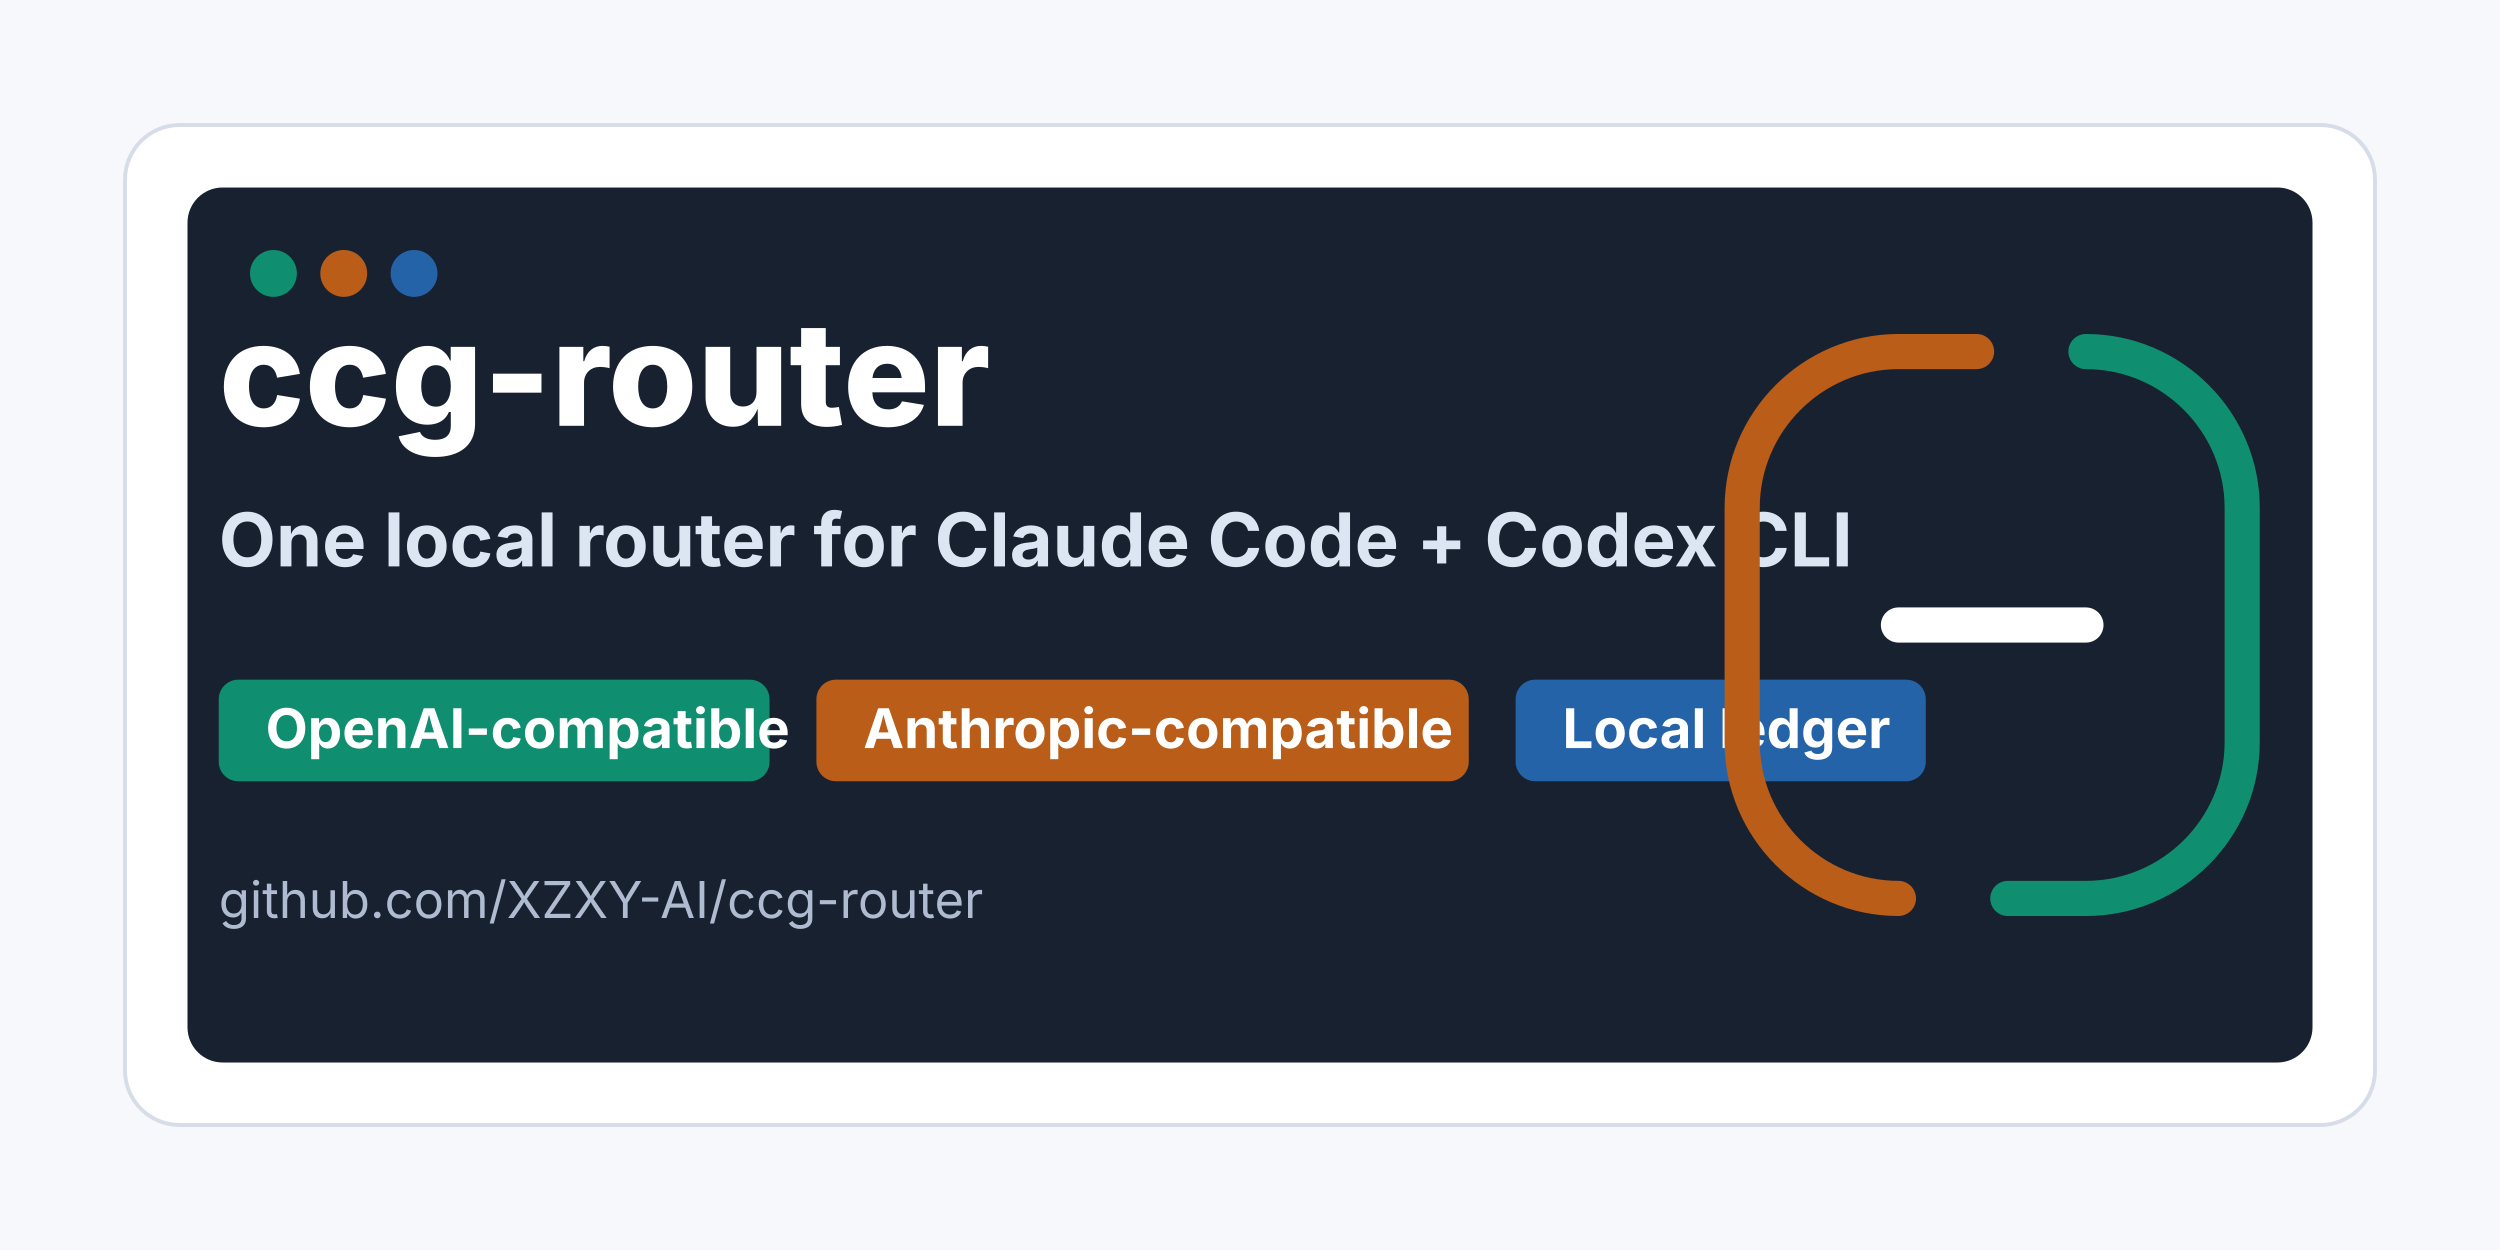
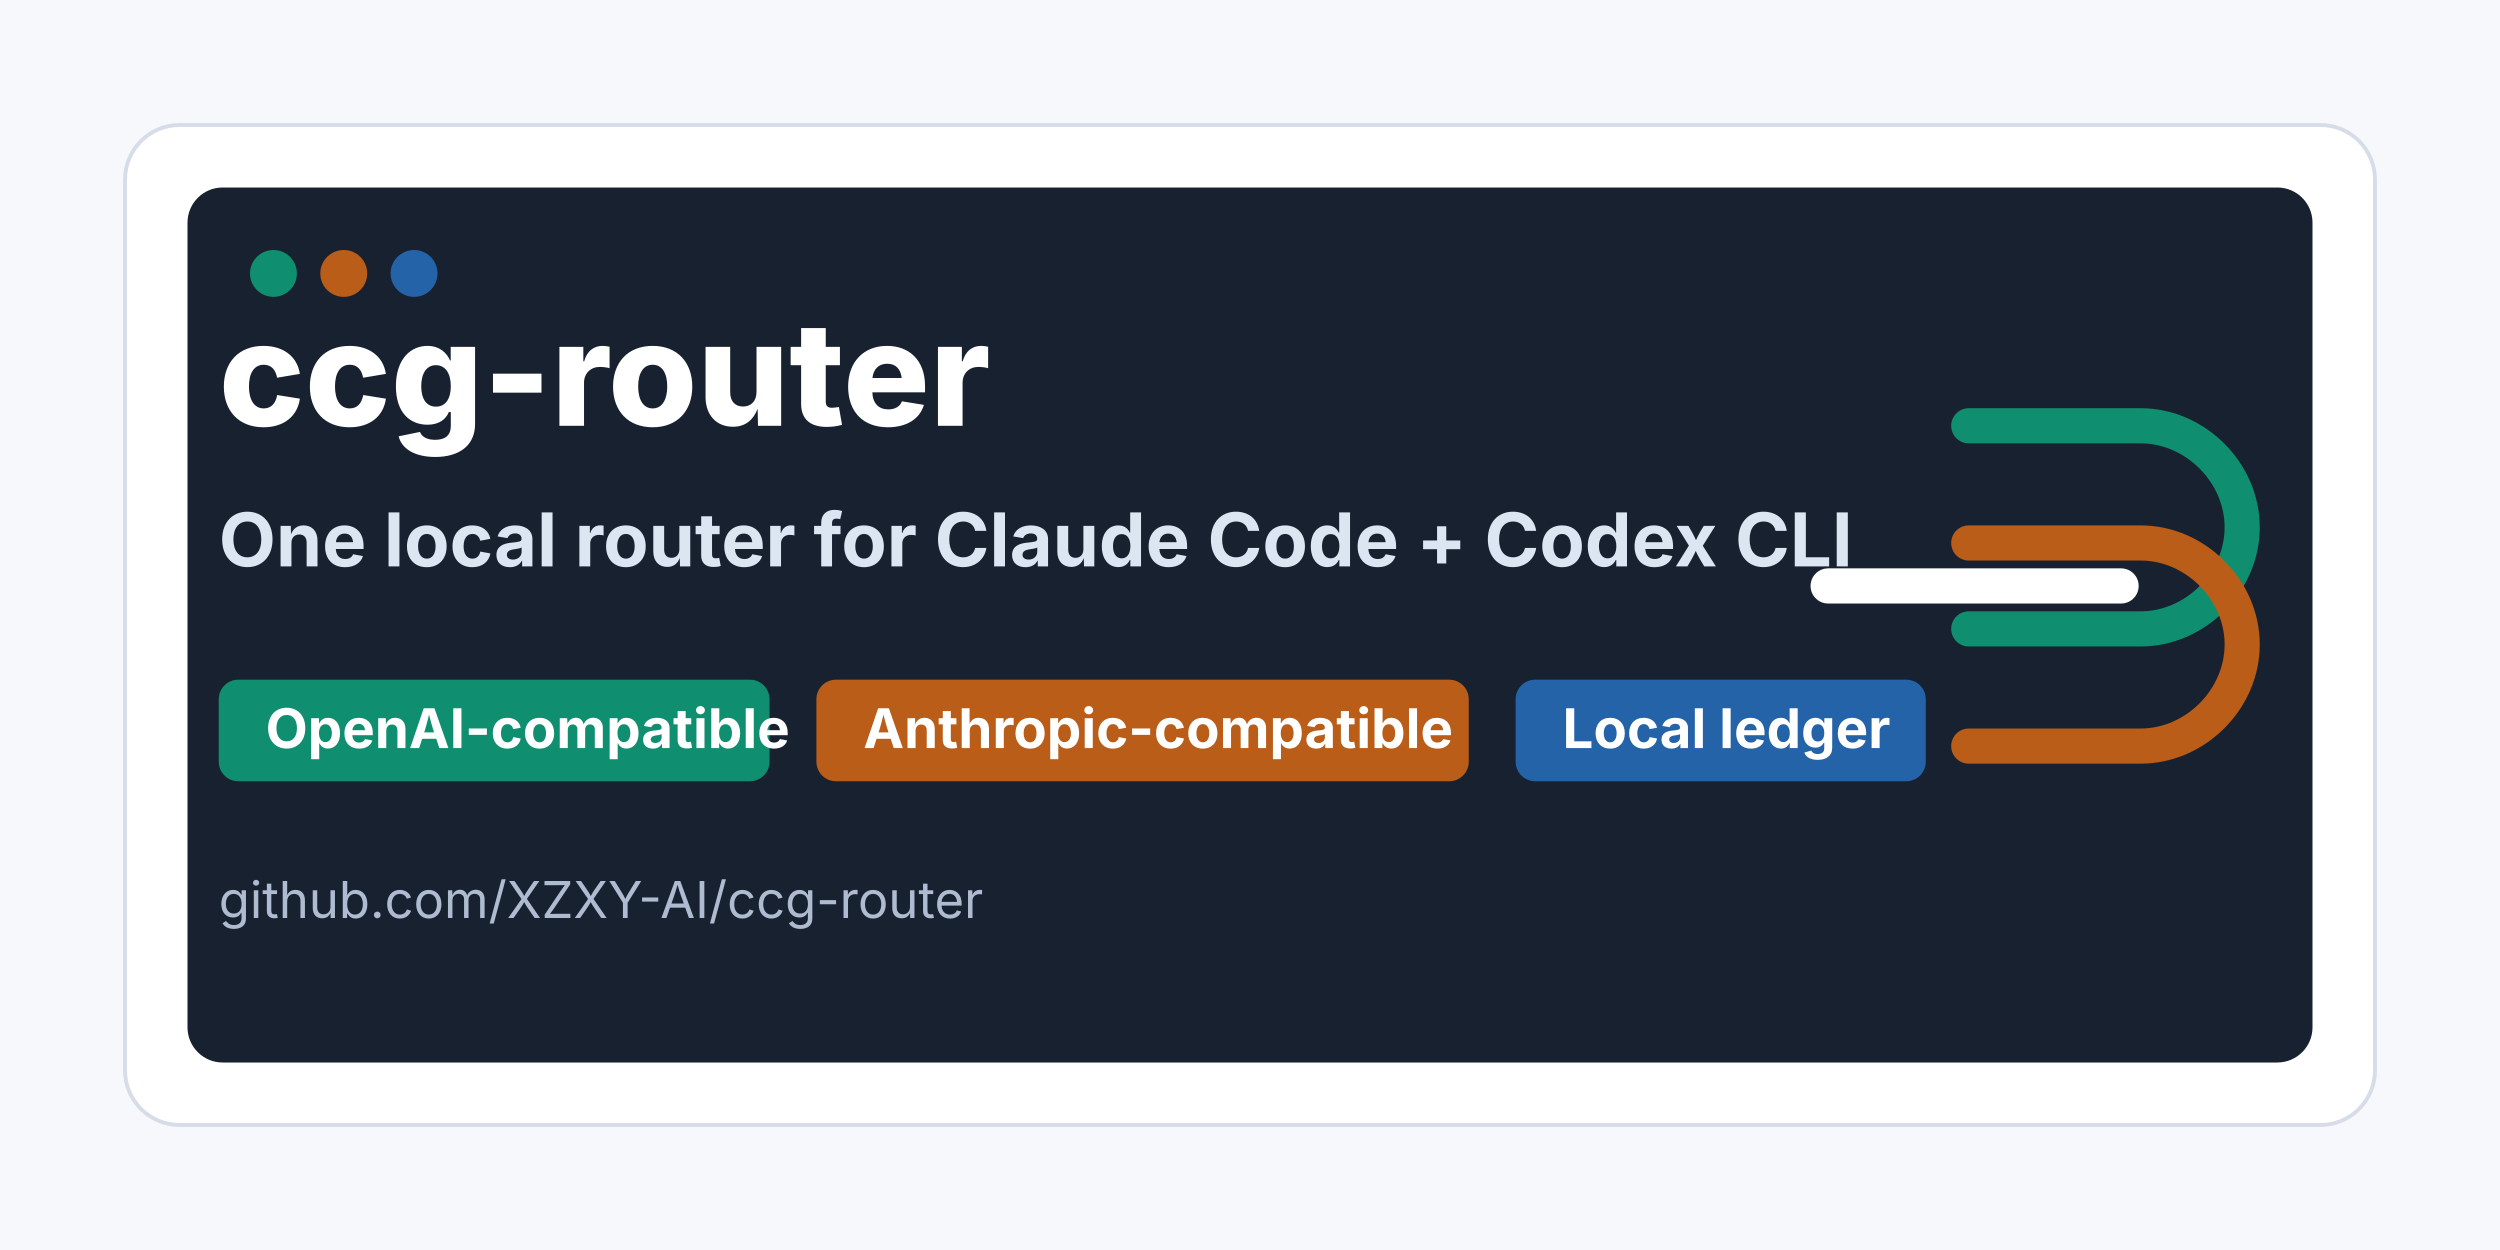
<svg xmlns="http://www.w3.org/2000/svg" width="1280" height="640" viewBox="0 0 1280 640" role="img" aria-labelledby="title desc">
  <rect width="1280" height="640" fill="#f7f8fb" />
  <rect x="64" y="64" width="1152" height="512" rx="28" fill="#ffffff" stroke="#d6dde8" stroke-width="2" />
  <rect x="96" y="96" width="1088" height="448" rx="18" fill="#18212f" />
  <circle cx="140" cy="140" r="12" fill="#0f8f6f" />
  <circle cx="176" cy="140" r="12" fill="#b95d18" />
  <circle cx="212" cy="140" r="12" fill="#2563a9" />
  <text x="112" y="218" fill="#ffffff" font-family="Inter, Segoe UI, Arial, sans-serif" font-size="74" font-weight="800">ccg-router</text>
  <text x="112" y="290" fill="#dce6f3" font-family="Inter, Segoe UI, Arial, sans-serif" font-size="38" font-weight="650">One local router for Claude Code + Codex CLI</text>
  <g font-family="Inter, Segoe UI, Arial, sans-serif" font-size="28" font-weight="650">
    <rect x="112" y="348" width="282" height="52" rx="10" fill="#0f8f6f" />
    <text x="136" y="383" fill="#ffffff">OpenAI-compatible</text>
    <rect x="418" y="348" width="334" height="52" rx="10" fill="#b95d18" />
    <text x="442" y="383" fill="#ffffff">Anthropic-compatible</text>
    <rect x="776" y="348" width="210" height="52" rx="10" fill="#2563a9" />
    <text x="800" y="383" fill="#ffffff">Local ledger</text>
  </g>
  <text x="112" y="470" fill="#aebbd0" font-family="Inter, Segoe UI, Arial, sans-serif" font-size="26">github.com/XZXY-AI/ccg-router</text>
-   <path d="M1068 180c44 0 80 36 80 80v120c0 44-36 80-80 80h-40" fill="none" stroke="#0f8f6f" stroke-width="18" stroke-linecap="round" />
-   <path d="M1012 180h-40c-44 0-80 36-80 80v120c0 44 36 80 80 80" fill="none" stroke="#b95d18" stroke-width="18" stroke-linecap="round" />
-   <path d="M972 320h96" fill="none" stroke="#ffffff" stroke-width="18" stroke-linecap="round" />
+   <path d="M1008 218h88c28 0 52 24 52 52s-24 52-52 52h-88" fill="none" stroke="#0f8f6f" stroke-width="18" stroke-linecap="round" />
+   <path d="M1008 382h88c28 0 52-24 52-52s-24-52-52-52h-88" fill="none" stroke="#b95d18" stroke-width="18" stroke-linecap="round" />
+   <path d="M936 300h150" fill="none" stroke="#ffffff" stroke-width="18" stroke-linecap="round" />
</svg>
